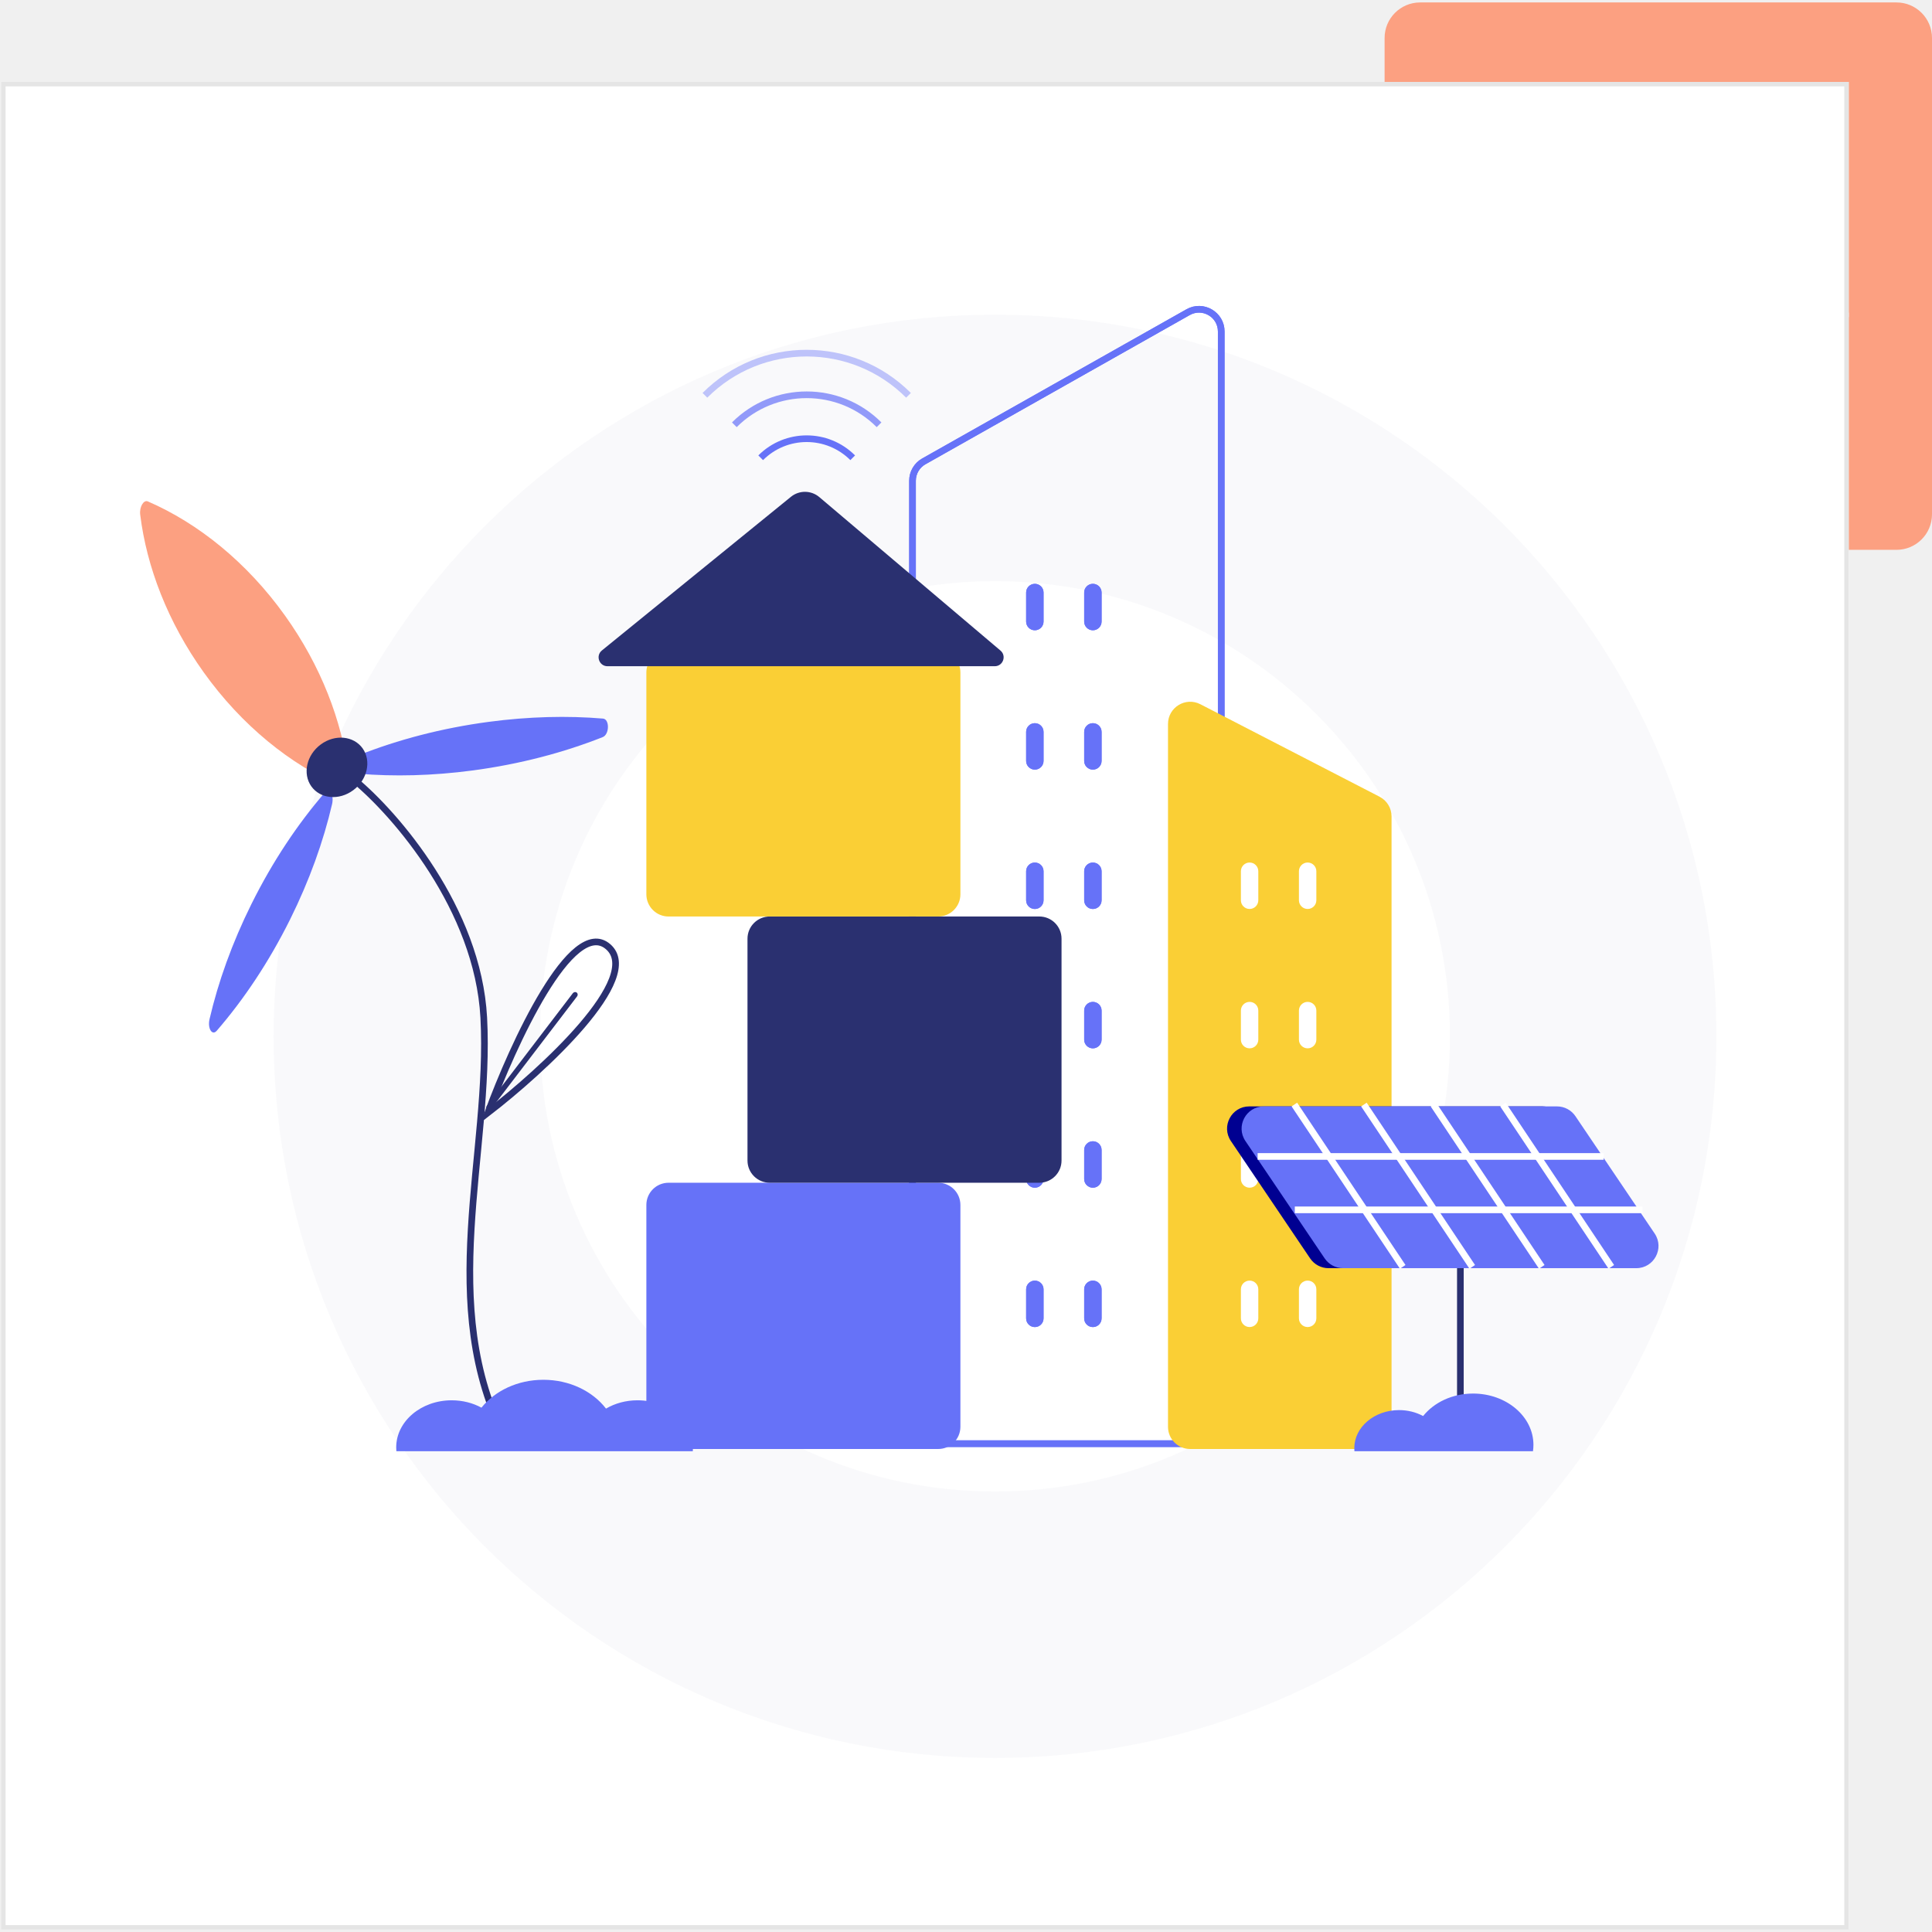
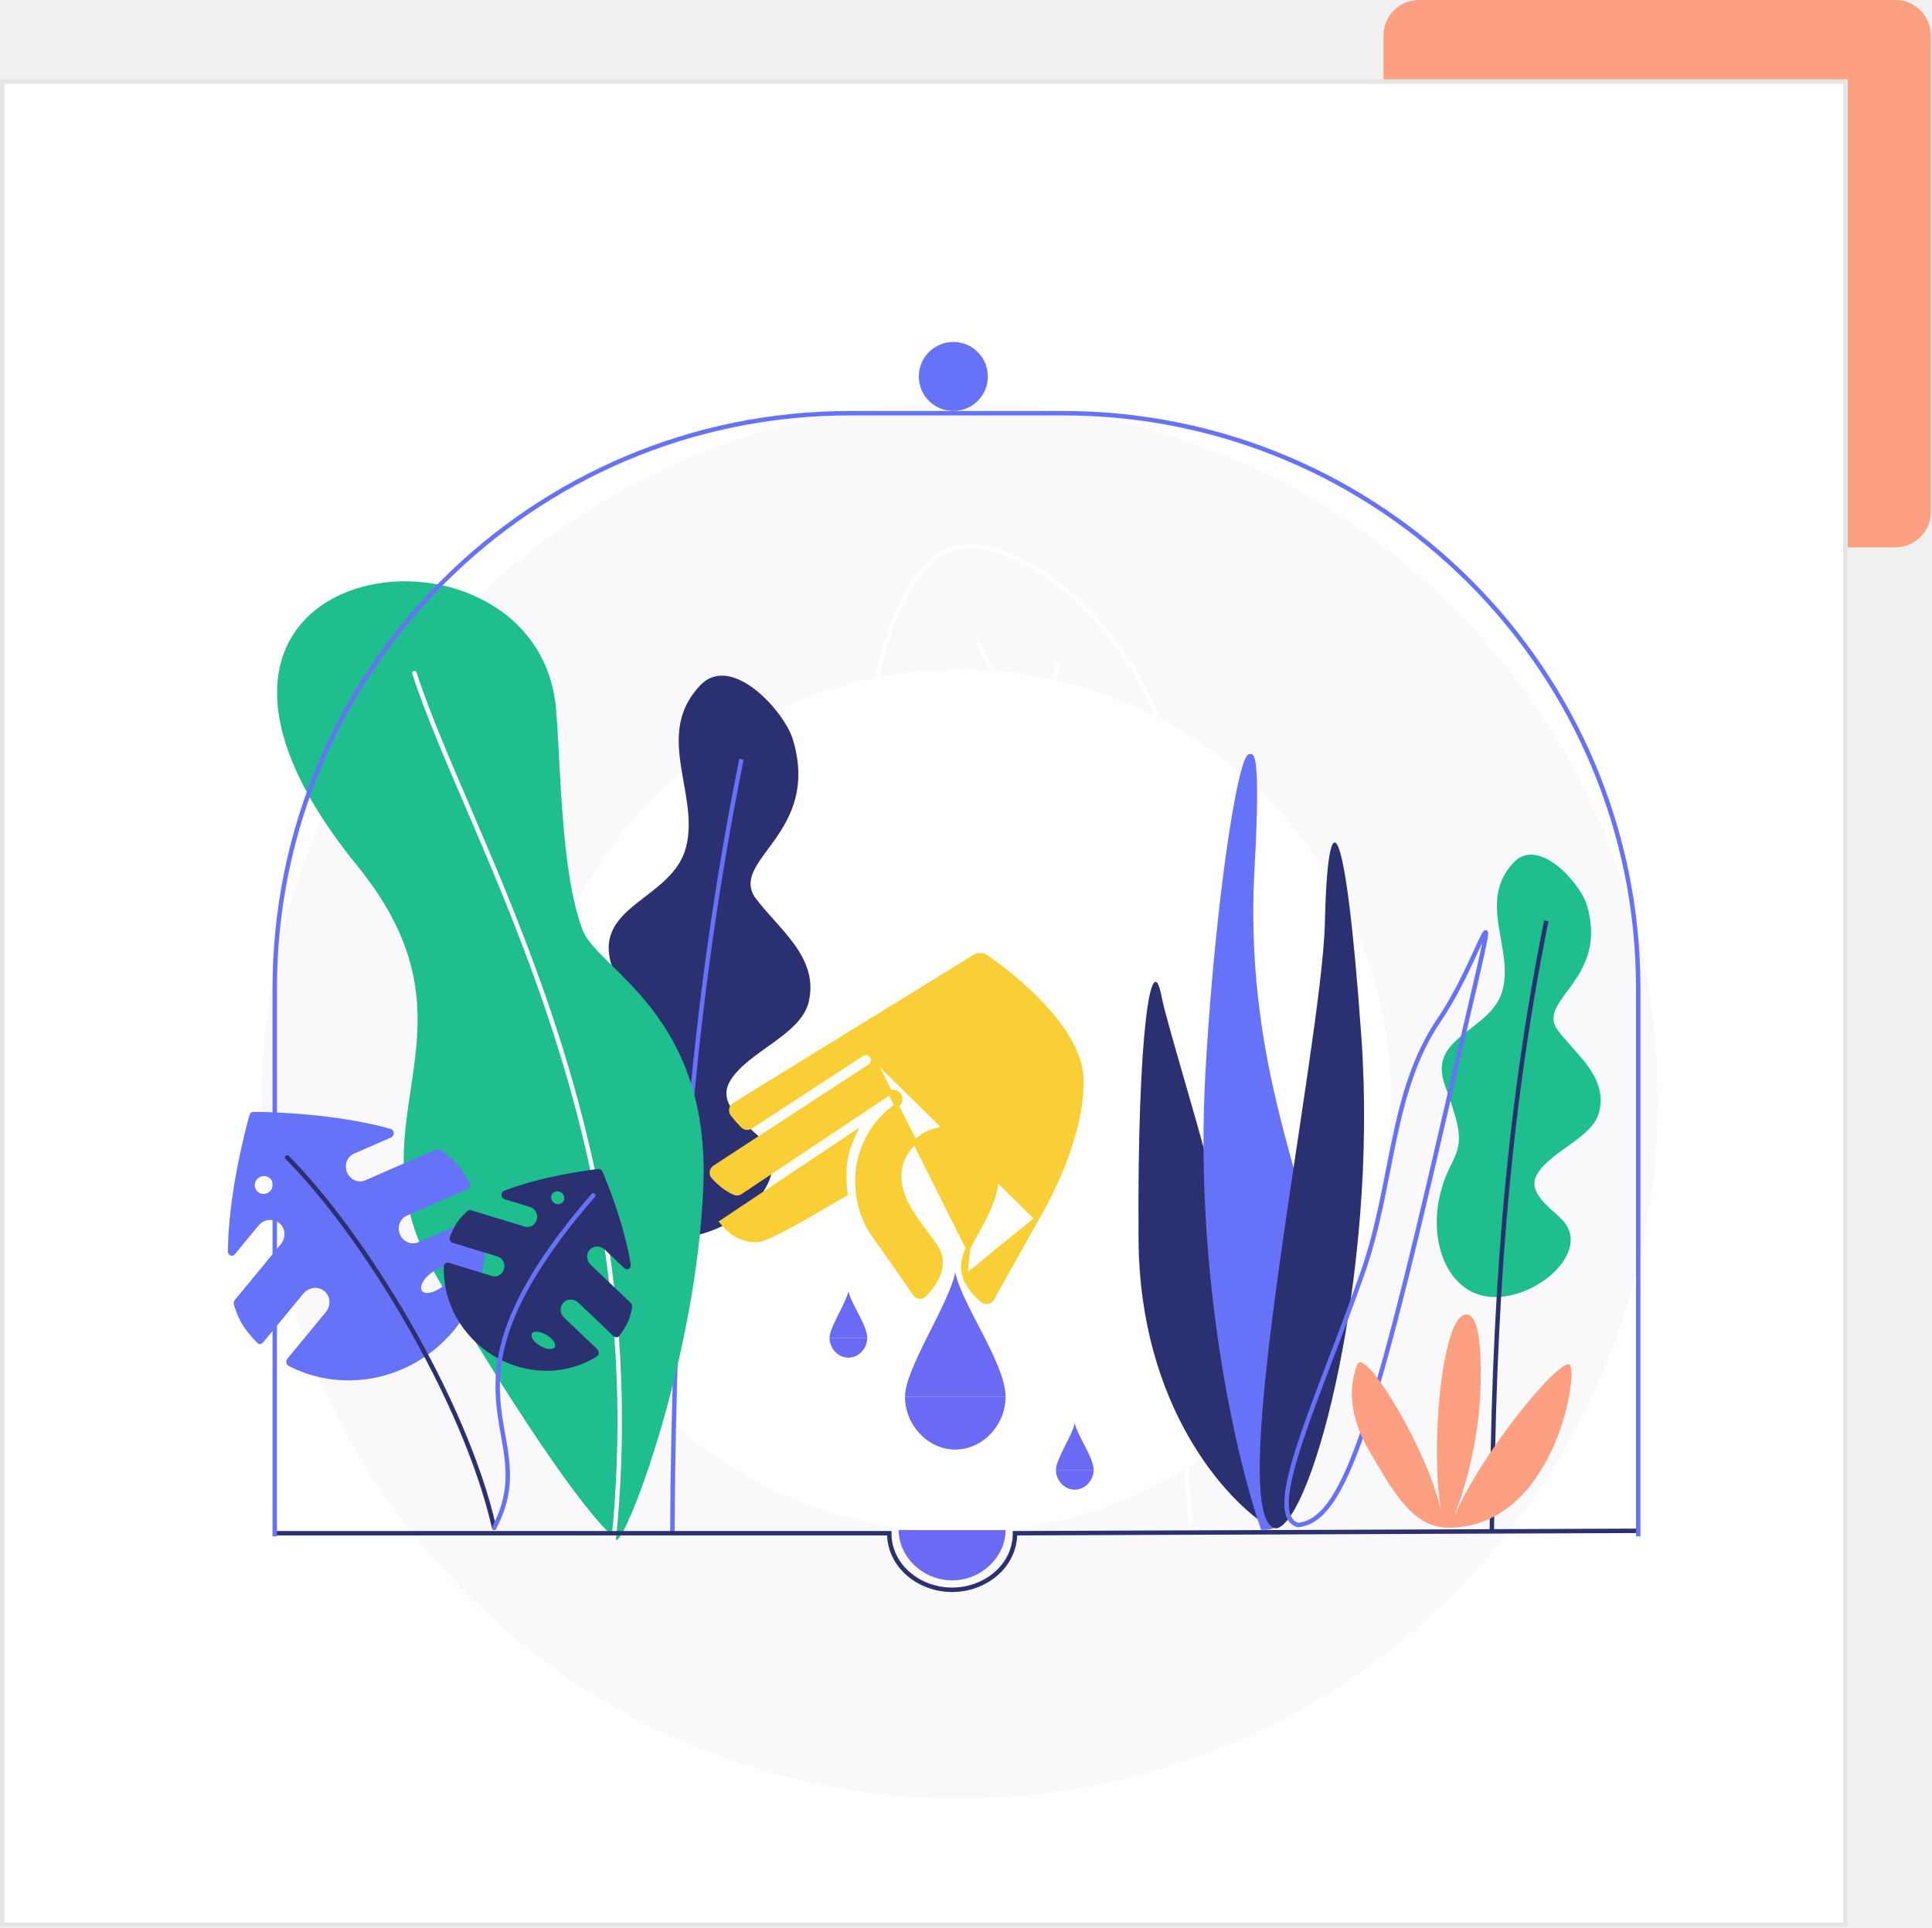
- <svg xmlns="http://www.w3.org/2000/svg" width="435" height="435" viewBox="0 0 435 435" fill="none">
-   <rect x="311.75" y="0.549" width="123.25" height="123.25" rx="8" fill="#FCA081" />
-   <rect x="0.75" y="18.946" width="415" height="415" fill="white" />
-   <g clip-path="url(#clip0_3028_96102)">
-     <rect width="416" height="416" transform="translate(0.25 18.4456)" fill="white" />
-     <ellipse opacity="0.03" cx="224.033" cy="233.333" rx="132.429" ry="132.484" stroke="#2A3070" stroke-width="60" />
-     <path d="M171.272 103.071C176.994 97.347 186.271 97.347 191.993 103.071" stroke="#6672F8" stroke-width="1.5" />
-     <path opacity="0.7" d="M165.342 95.64C174.339 86.639 188.927 86.639 197.924 95.64" stroke="#6672F8" stroke-width="1.5" />
-     <path opacity="0.4" d="M158.714 89.007C171.372 76.344 191.894 76.344 204.552 89.007" stroke="#6672F8" stroke-width="1.5" />
-     <path d="M109.835 250.561C115.477 235.189 128.787 206.183 136.899 213.14C145.011 220.097 122.236 240.986 109.835 250.561Z" stroke="#2A3070" stroke-width="1.5" />
-     <line x1="0.75" y1="-0.75" x2="37.276" y2="-0.75" transform="matrix(0.529477 -0.693335 0.638712 0.473568 110.186 250.199)" stroke="#2A3070" stroke-width="1.5" stroke-linecap="round" />
-     <path fill-rule="evenodd" clip-rule="evenodd" d="M76.742 177.082C77.692 177.494 78.677 175.834 78.463 174.104C77.01 162.328 72.257 149.915 64.186 138.626C55.584 126.596 44.617 117.805 33.288 112.894C32.338 112.482 31.353 114.142 31.566 115.872C33.019 127.648 37.773 140.061 45.844 151.349C54.445 163.38 65.412 172.171 76.742 177.082Z" fill="#FCA081" />
-     <path fill-rule="evenodd" clip-rule="evenodd" d="M80.778 170.038C79.255 170.642 79.21 174.079 80.724 174.206C88.714 174.877 97.413 174.674 106.477 173.465C117.024 172.059 126.939 169.441 135.712 165.96C137.236 165.356 137.281 161.919 135.768 161.792C127.777 161.121 119.078 161.324 110.013 162.533C99.466 163.939 89.552 166.557 80.778 170.038Z" fill="#6672F8" />
-     <path fill-rule="evenodd" clip-rule="evenodd" d="M48.803 232.078C47.769 233.272 46.691 231.568 47.179 229.462C49.121 221.099 52.266 212.291 56.629 203.513C61.376 193.962 67.048 185.484 73.142 178.447C74.176 177.253 75.254 178.957 74.766 181.063C72.824 189.426 69.679 198.234 65.316 207.012C60.569 216.563 54.897 225.04 48.803 232.078Z" fill="#6672F8" />
-     <path d="M81.242 168.792C83.062 171.357 82.257 175.276 79.235 177.516C76.213 179.756 72.319 179.32 70.499 176.755C68.679 174.19 69.484 170.271 72.506 168.031C75.528 165.791 79.422 166.227 81.242 168.792Z" fill="#2A3070" stroke="#2A3070" />
-     <path d="M79.875 175.69C89.007 183.272 107.602 204.574 108.921 229.117C110.57 259.797 98.005 293.859 114.043 324.42" stroke="#2A3070" stroke-width="1.5" />
-     <line x1="412.789" y1="70.883" x2="454.735" y2="70.883" stroke="white" />
-     <rect x="145.531" y="266.302" width="70.709" height="59.947" rx="5" fill="#6672F8" />
-     <rect x="231.039" y="194.207" width="3.921" height="10.459" rx="1.96" fill="#6672F8" />
-     <rect x="231.039" y="162.828" width="3.921" height="10.459" rx="1.96" fill="#6672F8" />
-     <rect x="231.039" y="131.451" width="3.921" height="10.459" rx="1.96" fill="#6672F8" />
-     <rect x="231.039" y="225.582" width="3.921" height="10.459" rx="1.96" fill="#6672F8" />
-     <rect x="231.039" y="256.962" width="3.921" height="10.459" rx="1.96" fill="#6672F8" />
-     <rect x="231.039" y="288.339" width="3.921" height="10.459" rx="1.96" fill="#6672F8" />
-     <rect x="244.107" y="194.207" width="3.921" height="10.459" rx="1.96" fill="#6672F8" />
-     <rect x="244.107" y="162.828" width="3.921" height="10.459" rx="1.96" fill="#6672F8" />
-     <rect x="244.107" y="131.451" width="3.921" height="10.459" rx="1.96" fill="#6672F8" />
-     <rect x="244.107" y="225.582" width="3.921" height="10.459" rx="1.96" fill="#6672F8" />
-     <rect x="244.107" y="256.962" width="3.921" height="10.459" rx="1.96" fill="#6672F8" />
-     <rect x="244.107" y="288.339" width="3.921" height="10.459" rx="1.96" fill="#6672F8" />
-     <path d="M205.457 108.236C205.457 106.432 206.428 104.768 207.999 103.882L267.51 70.288C270.843 68.407 274.968 70.815 274.968 74.643V320.051C274.968 322.813 272.729 325.051 269.968 325.051H210.457C207.696 325.051 205.457 322.813 205.457 320.051V108.236Z" stroke="#6672F8" stroke-width="1.5" />
-     <rect x="231.039" y="194.207" width="3.921" height="10.459" rx="1.96" fill="#6672F8" />
-     <rect x="231.039" y="162.828" width="3.921" height="10.459" rx="1.96" fill="#6672F8" />
-     <rect x="231.039" y="131.451" width="3.921" height="10.459" rx="1.96" fill="#6672F8" />
-     <rect x="231.039" y="225.582" width="3.921" height="10.459" rx="1.96" fill="#6672F8" />
-     <rect x="231.039" y="256.962" width="3.921" height="10.459" rx="1.96" fill="#6672F8" />
-     <rect x="231.039" y="288.339" width="3.921" height="10.459" rx="1.96" fill="#6672F8" />
-     <rect x="244.107" y="194.207" width="3.921" height="10.459" rx="1.96" fill="#6672F8" />
-     <rect x="244.107" y="162.828" width="3.921" height="10.459" rx="1.96" fill="#6672F8" />
-     <rect x="244.107" y="131.451" width="3.921" height="10.459" rx="1.96" fill="#6672F8" />
-     <rect x="244.107" y="225.582" width="3.921" height="10.459" rx="1.96" fill="#6672F8" />
-     <rect x="244.107" y="256.962" width="3.921" height="10.459" rx="1.96" fill="#6672F8" />
-     <rect x="244.107" y="288.339" width="3.921" height="10.459" rx="1.96" fill="#6672F8" />
-     <path d="M205.457 108.236C205.457 106.432 206.428 104.768 207.999 103.882L267.51 70.288C270.843 68.407 274.968 70.815 274.968 74.643V320.051C274.968 322.813 272.729 325.051 269.968 325.051H210.457C207.696 325.051 205.457 322.813 205.457 320.051V108.236Z" stroke="#6672F8" stroke-width="1.5" />
-     <path d="M313.316 183.825C313.316 181.954 312.272 180.24 310.609 179.382L270.274 158.565C266.946 156.848 262.981 159.263 262.981 163.008V321.251C262.981 324.012 265.22 326.251 267.981 326.251H308.316C311.078 326.251 313.316 324.012 313.316 321.251V183.825Z" fill="#FACF35" />
-     <rect x="168.301" y="206.354" width="70.709" height="59.947" rx="5" fill="#2A3070" />
-     <rect x="145.531" y="146.41" width="70.709" height="59.947" rx="5" fill="#FACF35" />
-     <path d="M178.086 111.857C179.953 110.34 182.636 110.367 184.472 111.922L225.262 146.478C226.683 147.682 225.832 150.004 223.969 150.004H136.782C134.899 150.004 134.06 147.64 135.521 146.452L178.086 111.857Z" fill="#2A3070" />
-     <rect x="279.393" y="194.202" width="3.921" height="10.459" rx="1.96" fill="white" />
-     <rect x="279.393" y="225.579" width="3.921" height="10.459" rx="1.96" fill="white" />
-     <rect x="279.393" y="256.957" width="3.921" height="10.459" rx="1.96" fill="white" />
-     <rect x="279.393" y="288.333" width="3.921" height="10.459" rx="1.96" fill="white" />
-     <rect x="292.461" y="194.202" width="3.921" height="10.459" rx="1.96" fill="white" />
-     <rect x="292.461" y="225.579" width="3.921" height="10.459" rx="1.96" fill="white" />
-     <rect x="292.461" y="256.957" width="3.921" height="10.459" rx="1.96" fill="white" />
-     <rect x="292.461" y="288.333" width="3.921" height="10.459" rx="1.96" fill="white" />
-     <line x1="328.811" y1="284.413" x2="328.811" y2="326.249" stroke="#2A3070" stroke-width="1.5" />
-     <path d="M277.141 256.91C274.898 253.59 277.277 249.112 281.284 249.112H347.298C348.959 249.112 350.512 249.938 351.442 251.314L369.285 277.739C371.527 281.06 369.148 285.537 365.141 285.537H299.127C297.466 285.537 295.913 284.712 294.983 283.335L277.141 256.91Z" fill="#000091" />
-     <path d="M280.414 256.91C278.172 253.589 280.551 249.112 284.558 249.112H350.571C352.233 249.112 353.786 249.937 354.715 251.314L372.558 277.738C374.8 281.059 372.421 285.536 368.414 285.536H302.401C300.739 285.536 299.186 284.711 298.257 283.334L280.414 256.91Z" fill="#6672F8" />
-     <line x1="283.162" y1="260.381" x2="361.079" y2="260.381" stroke="white" stroke-width="1.5" />
-     <line x1="291.535" y1="272.403" x2="369.816" y2="272.403" stroke="white" stroke-width="1.5" />
-     <line y1="-0.75" x2="43.938" y2="-0.75" transform="matrix(0.555195 0.83172 -0.83151 0.55551 290.809 249.112)" stroke="white" stroke-width="1.5" />
-     <line y1="-0.75" x2="43.938" y2="-0.75" transform="matrix(0.555195 0.83172 -0.83151 0.55551 306.465 249.112)" stroke="white" stroke-width="1.5" />
-     <line y1="-0.75" x2="43.938" y2="-0.75" transform="matrix(0.555195 0.831721 -0.83151 0.55551 322.119 249.112)" stroke="white" stroke-width="1.5" />
-     <line y1="-0.75" x2="43.938" y2="-0.75" transform="matrix(0.555194 0.831721 -0.831509 0.555511 337.777 249.112)" stroke="white" stroke-width="1.5" />
-     <path fill-rule="evenodd" clip-rule="evenodd" d="M155.986 326.746H89.244C89.218 326.468 89.205 326.186 89.205 325.902C89.205 320.038 94.799 315.284 101.7 315.284C104.167 315.284 106.468 315.892 108.405 316.941C111.435 313.153 116.546 310.666 122.342 310.666C128.245 310.666 133.439 313.247 136.446 317.154C138.459 315.974 140.9 315.284 143.53 315.284C150.431 315.284 156.025 320.038 156.025 325.902C156.025 326.186 156.012 326.468 155.986 326.746Z" fill="#6672F8" />
-     <path fill-rule="evenodd" clip-rule="evenodd" d="M304.957 326.745H345.158C345.226 326.277 345.261 325.801 345.261 325.317C345.261 318.938 339.176 313.766 331.669 313.766C326.993 313.766 322.868 315.773 320.423 318.829C318.859 317.982 317.002 317.491 315.01 317.491C309.441 317.491 304.926 321.328 304.926 326.061C304.926 326.291 304.936 326.52 304.957 326.745Z" fill="#6672F8" />
-   </g>
-   <rect x="0.75" y="18.946" width="415" height="415" stroke="#E5E5E5" />
-   <defs>
-     <clipPath id="clip0_3028_96102">
-       <rect width="416" height="416" fill="white" transform="translate(0.25 18.4456)" />
-     </clipPath>
-   </defs>
+ <svg xmlns="http://www.w3.org/2000/svg" width="435" height="434" viewBox="0 0 435 434" fill="none">
+   <rect x="311.5" width="123.25" height="123.25" rx="8" fill="#FCA081" />
+   <rect x="0.5" y="18.397" width="415" height="415" fill="white" />
+   <rect width="416" height="416" transform="translate(0 17.8969)" fill="white" />
+   <ellipse opacity="0.03" cx="216.118" cy="247.896" rx="127.118" ry="127.104" stroke="#2A3070" stroke-width="60" />
+   <path d="M164.325 243.505C161.089 249.069 168.993 253.639 171.869 256.964C179.774 266.102 163.236 280.209 150.111 278.498C136.986 276.786 131.131 257.946 139.537 241.178C142.922 234.425 143.116 232.352 137.951 218.07C132.787 203.788 151.437 202.77 154.481 190.712C157.531 178.636 147.147 165.436 157.62 154.354C164.708 146.854 176.648 160.248 178.525 166.512C184.844 187.595 164.449 193.447 169.949 202.009C175.159 209.111 184.467 215.458 182.088 225.587C180.318 233.125 168.248 236.761 164.325 243.505Z" fill="#2A3070" />
+   <path d="M166.945 170.964C155.542 227.447 151.736 282.205 151.379 345.565" stroke="#6672F8" />
+   <path d="M346.095 264.394C343.547 268.775 349.771 272.374 352.036 274.993C358.26 282.188 345.238 293.297 334.902 291.949C324.567 290.602 319.956 275.766 326.575 262.561C329.241 257.244 329.394 255.611 325.327 244.365C321.26 233.118 335.946 232.316 338.344 222.821C340.745 213.311 332.568 202.917 340.815 194.19C346.396 188.284 355.799 198.832 357.277 203.765C362.253 220.367 346.193 224.975 350.523 231.717C354.626 237.31 361.956 242.308 360.083 250.284C358.689 256.22 349.184 259.083 346.095 264.394Z" fill="#1EBE8E" />
+   <path d="M348.156 207.346C339.176 251.825 336.18 294.945 335.898 344.839" stroke="#2A3070" />
+   <path d="M97.408 285.88C78.192 251.51 110.661 232.116 80.36 194.848C22.872 124.148 121.343 111.388 125.223 159.936C126.285 173.179 126.32 196.713 131.191 209.454C134.549 218.237 159.907 228.275 158.363 267.032C156.839 305.143 141.626 345.482 138.876 346.785C127.475 337.191 101.604 293.38 97.408 285.88Z" fill="#1EBE8E" />
+   <path d="M93.305 151.578C105.895 190.249 147.404 254.519 138.215 346.343" stroke="white" stroke-linecap="round" />
+   <path d="M267.925 343.082C267.345 309.171 246.132 190.754 220.066 144.684" stroke="white" stroke-linecap="round" />
+   <path d="M220.761 185.969C225.441 188.495 236.09 194.991 241.246 200.77C245.826 184.367 247.621 177.732 247.947 176.465" stroke="white" stroke-linecap="round" />
+   <path d="M211.596 161.734C216.541 163.769 227.864 169.135 233.599 174.322C236.63 157.758 237.798 151.064 238.003 149.787" stroke="white" stroke-linecap="round" />
+   <path d="M263.525 169.161C268.371 184.568 266.521 200.576 262.555 213.011C260.573 219.226 258.067 224.533 255.62 228.41C254.396 230.35 253.192 231.921 252.084 233.068C250.965 234.227 249.985 234.907 249.214 235.137C248.435 235.369 247.23 235.356 245.646 235.042C244.077 234.73 242.191 234.133 240.08 233.255C235.86 231.498 230.783 228.63 225.617 224.724C215.284 216.911 204.649 204.984 199.803 189.578C194.95 174.147 195.638 158.579 199.014 146.385C200.702 140.288 203.057 135.05 205.715 131.101C208.378 127.143 211.307 124.536 214.122 123.6C217.561 122.577 221.747 122.944 226.279 124.595C230.809 126.246 235.649 129.168 240.363 133.198C249.79 141.259 258.669 153.718 263.525 169.161Z" stroke="white" stroke-linecap="round" />
+   <path d="M61.504 345.237H200.223C200.223 352.649 206.965 357.977 214.378 357.977C221.791 357.977 228.533 352.649 228.533 345.237L368.644 344.698" stroke="#2A3070" />
+   <path fill-rule="evenodd" clip-rule="evenodd" d="M103.562 262.948C104.366 264.022 105.083 265.136 105.714 266.282C106.014 266.826 105.771 267.547 105.226 267.785L91.6 273.733C90.041 274.414 89.35 276.308 90.057 277.963C90.765 279.619 92.603 280.409 94.162 279.728L107.513 273.9C108.034 273.673 108.603 273.988 108.72 274.588C110.827 285.451 106.621 297.256 96.966 304.557C87.277 311.882 74.772 312.654 64.954 307.554C64.4 307.266 64.286 306.452 64.713 305.935L73.348 295.463C74.565 293.987 74.418 291.859 73.019 290.711C71.62 289.562 69.499 289.828 68.282 291.305L59.225 302.288C58.877 302.711 58.301 302.762 57.932 302.39C57.016 301.467 56.153 300.47 55.352 299.4C54.172 297.824 53.295 295.902 52.665 293.743C52.562 293.388 52.648 292.993 52.88 292.711L63.236 280.153C64.453 278.676 64.306 276.549 62.907 275.4C61.508 274.252 59.387 274.518 58.17 275.994L52.88 282.41C52.304 283.107 51.299 282.711 51.308 281.777C51.424 268.869 55.221 254.478 56.166 251.092C56.291 250.646 56.647 250.349 57.06 250.352C60.414 250.373 75.478 250.671 87.985 254.204C88.847 254.448 88.868 255.767 88.024 256.136L79.691 259.774C78.131 260.454 77.44 262.348 78.147 264.004C78.855 265.659 80.693 266.449 82.253 265.768L98.216 258.8C98.478 258.685 98.77 258.704 99.008 258.858C100.85 260.047 102.405 261.403 103.562 262.948ZM61.031 265.58C61.69 266.46 61.489 267.728 60.582 268.414C59.676 269.099 58.407 268.942 57.748 268.062C57.09 267.183 57.291 265.914 58.197 265.229C59.104 264.544 60.373 264.701 61.031 265.58ZM99.459 289.797C101.262 288.435 102.192 286.622 101.536 285.747C100.881 284.872 98.888 285.267 97.085 286.629C95.283 287.99 94.353 289.804 95.008 290.678C95.664 291.553 97.657 291.158 99.459 289.797Z" fill="#6672F8" />
+   <path fill-rule="evenodd" clip-rule="evenodd" d="M140.946 298.505C140.487 299.314 139.981 300.077 139.43 300.795C139.11 301.214 138.526 301.23 138.129 300.852L130.235 293.33C129.251 292.392 127.733 292.386 126.846 293.317C125.958 294.248 126.036 295.764 127.021 296.702L134.461 303.792C134.946 304.254 134.923 305.073 134.394 305.411C127.841 309.593 118.951 309.891 111.391 305.442C103.856 301.007 99.669 293.049 99.922 285.2C99.942 284.574 100.487 284.175 101.047 284.345L110.792 287.322C111.932 287.67 113.135 286.968 113.478 285.755C113.821 284.541 113.175 283.275 112.035 282.927L101.958 279.849C101.402 279.68 101.078 279.022 101.299 278.459C101.641 277.585 102.048 276.727 102.522 275.891C103.187 274.719 104.141 273.647 105.309 272.668C105.53 272.483 105.823 272.43 106.101 272.515L118.16 276.198C119.3 276.546 120.502 275.845 120.846 274.631C121.189 273.417 120.543 272.151 119.403 271.803L113.633 270.041C112.751 269.772 112.629 268.48 113.465 268.153C121.852 264.877 132.014 263.535 134.694 263.224C135.098 263.177 135.488 263.42 135.665 263.835C136.759 266.409 140.583 275.809 142.014 284.705C142.164 285.636 141.2 286.167 140.537 285.535L136.188 281.391C135.203 280.452 133.686 280.447 132.798 281.378C131.91 282.309 131.989 283.824 132.973 284.762L141.981 293.346C142.237 293.591 142.369 293.958 142.313 294.312C142.068 295.881 141.628 297.301 140.946 298.505ZM126.88 270.473C126.491 271.159 125.591 271.371 124.87 270.946C124.148 270.522 123.879 269.622 124.267 268.936C124.656 268.251 125.556 268.039 126.278 268.463C126.999 268.888 127.269 269.788 126.88 270.473ZM121.628 303.046C123.055 303.882 124.525 304.007 124.913 303.327C125.3 302.646 124.458 301.417 123.032 300.581C121.605 299.745 120.135 299.619 119.747 300.3C119.36 300.981 120.202 302.21 121.628 303.046Z" fill="#2A3070" />
+   <path d="M64.644 260.621C81.715 277.689 104.694 315.108 111.259 343.992" stroke="#2A3070" stroke-linecap="round" />
+   <path d="M133.582 269.155C94.518 314.278 122.979 321.981 111.259 343.993" stroke="#6672F8" stroke-linecap="round" />
+   <path d="M192.163 255.543L192.163 255.543C190.067 259.904 189.677 264.111 190.355 268.853C188.875 269.681 187.16 270.682 185.365 271.729L185.183 271.835C183.196 272.995 181.117 274.206 179.144 275.307C177.17 276.409 175.312 277.395 173.767 278.104C172.994 278.458 172.308 278.74 171.729 278.932C171.142 279.127 170.704 279.217 170.414 279.217C168.538 279.217 167.03 278.785 165.726 278.022C164.549 277.334 163.519 276.364 162.528 275.157L192.271 255.319L192.163 255.543Z" fill="#FACF35" stroke="#FACF35" />
+   <path d="M196.3 237.842L196.301 237.843C196.794 238.597 196.582 239.614 195.829 240.107L195.828 240.108L160.951 262.86C160.203 263.348 160.059 264.35 160.624 264.971C162.026 266.51 163.589 267.818 165.464 268.608C165.848 268.769 166.308 268.71 166.696 268.452L200.128 246.161L200.163 246.137L200.202 246.12L200.552 245.964L200.608 245.939L200.668 245.928C200.805 245.904 200.974 245.876 201.171 245.888C201.365 245.894 201.559 245.946 201.724 246.023L201.746 246.033L201.768 246.046L201.996 246.182L202.068 246.225L202.122 246.289L202.435 246.658L202.477 246.707L202.505 246.766L202.568 246.897L202.596 246.956L202.608 247.02L202.681 247.414L202.694 247.482L202.688 247.55L202.673 247.716L202.668 247.779L202.647 247.839L202.489 248.288L202.46 248.369L202.406 248.436L202.301 248.566L202.28 248.592L202.255 248.616L202.052 248.808L202.025 248.833L201.995 248.854C197.389 252.07 194.313 256.895 193.328 262.441C192.344 267.985 193.88 274.215 196.787 278.174C199.017 281.21 203.735 288.04 206.002 291.335C206.521 292.088 207.544 292.185 208.13 291.571C209.607 290.023 210.888 288.233 211.468 286.362C212.042 284.514 211.937 282.582 210.638 280.673C209.998 279.735 209.275 278.767 208.525 277.762C208.453 277.666 208.381 277.569 208.309 277.472C207.484 276.367 206.635 275.219 205.85 274.04C204.285 271.689 202.944 269.166 202.557 266.519C201.948 262.361 203.688 258.644 207.377 256.072L207.377 256.071C210.57 253.848 214.441 253.542 217.948 255.238L217.948 255.238C221.996 257.203 224.297 260.604 224.344 264.804C224.377 267.708 223.356 270.604 222.055 273.339C221.403 274.709 220.675 276.051 219.963 277.34C219.853 277.538 219.745 277.735 219.636 277.93C219.038 279.011 218.463 280.051 217.957 281.05L196.3 237.842ZM196.3 237.842C195.82 237.112 194.779 236.883 194.037 237.37C194.037 237.37 194.036 237.37 194.036 237.371L169.025 253.683C168.456 254.054 167.732 253.993 167.279 253.542C166.447 252.712 165.68 251.822 164.945 250.892C164.418 250.224 164.602 249.234 165.352 248.772L219.424 215.441C220.242 214.936 221.262 214.95 222.035 215.489C224.625 217.295 230.01 221.293 234.743 226.356C239.496 231.44 243.492 237.496 243.492 243.424C243.492 250.607 241.106 258.143 238.643 264.005C236.286 269.615 233.876 273.651 233.477 274.318C233.46 274.347 233.447 274.37 233.437 274.386L233.437 274.386M196.3 237.842L233.437 274.386M233.437 274.386L233.431 274.397M233.437 274.386L233.431 274.397M233.431 274.397L223.36 292.407C222.924 293.187 221.943 293.39 221.304 292.867C219.374 291.288 217.942 289.518 217.288 287.567M233.431 274.397L217.288 287.567M217.288 287.567C216.639 285.634 216.737 283.472 217.957 281.051L217.288 287.567Z" fill="#FACF35" stroke="#FACF35" />
+   <path d="M256.351 279.167C256.611 316.776 276.196 338.054 285.956 343.993C291.162 318.013 263.833 236.362 261.556 224.485C259.279 212.608 256.025 232.155 256.351 279.167Z" fill="#2A3070" />
+   <path d="M271.927 241.048C269.248 287.597 279.071 329.073 284.317 343.992C296.707 343.992 289.005 319.127 295.033 297.991C301.061 276.855 278.959 249.254 281.973 195.295C284.987 141.336 275.276 182.862 271.927 241.048Z" fill="#6672F8" stroke="#6672F8" />
+   <path d="M306.541 233.838C310.248 286.692 295.634 342.326 287.437 344.142C274.792 343.477 297.702 235.37 298.307 207.7C298.912 180.03 302.834 180.985 306.541 233.838Z" fill="#2A3070" />
+   <path d="M324.575 254.278C308.631 323.387 302.164 342.394 292.241 343.396C284.216 340.943 296.652 315.42 306.746 286.761C313.846 266.602 312.961 245.885 324.044 229.634C335.126 213.383 340.519 185.17 324.575 254.278Z" stroke="#6672F8" />
+   <path fill-rule="evenodd" clip-rule="evenodd" d="M191.359 93.54H239.354C310.599 93.54 368.354 151.295 368.354 222.539V345.945H369.354V222.539C369.354 150.742 311.151 92.54 239.354 92.54H191.359C119.562 92.54 61.359 150.743 61.359 222.54V345.945H62.359V222.54C62.359 151.295 120.115 93.54 191.359 93.54Z" fill="#6672F8" />
+   <path d="M324.732 313.398C323.79 322.152 323.733 332.493 324.903 340.106C325.009 340.634 325.095 341.143 325.161 341.632L324.173 341.789C324.083 341.298 323.997 340.793 323.918 340.276C322.67 334.075 318.632 325.179 314.586 318.128C312.398 314.315 310.23 311.081 308.532 309.131C307.67 308.141 306.981 307.544 306.509 307.33C306.277 307.225 306.19 307.255 306.179 307.26C306.176 307.261 306.095 307.294 306.025 307.547L306.018 307.57L306.009 307.592C303.644 313.69 305.167 320.316 308.629 326.282C308.74 326.473 308.85 326.664 308.96 326.853C311.659 331.504 314.038 335.603 316.673 338.583C319.399 341.667 322.346 343.493 326.142 343.493C337.371 343.493 344.526 335.483 348.682 326.868C350.755 322.57 352.063 318.155 352.742 314.59C353.082 312.807 353.263 311.246 353.306 310.025C353.328 309.414 353.315 308.896 353.272 308.482C353.235 308.128 353.179 307.876 353.119 307.713C353.108 307.713 353.094 307.714 353.076 307.716C352.945 307.731 352.725 307.808 352.405 307.993C351.776 308.357 350.926 309.043 349.902 310.015C347.865 311.951 345.233 314.931 342.456 318.456C336.899 325.511 330.815 334.675 327.779 341.892L326.852 341.519C331.525 329.369 333.516 316.719 332.74 304.155L332.74 304.155C332.652 302.717 332.46 300.618 331.979 298.945C331.737 298.104 331.435 297.421 331.075 296.982C330.731 296.564 330.372 296.406 329.944 296.48C329.513 296.553 329.001 296.949 328.451 297.833C327.914 298.696 327.402 299.927 326.93 301.464C325.988 304.534 325.235 308.727 324.732 313.398Z" fill="#FCA081" stroke="#FCA081" />
+   <ellipse cx="214.646" cy="84.77" rx="7.771" ry="7.77" fill="#6672F8" />
+   <path d="M226.41 314.536C226.41 320.79 221.34 326.399 215.086 326.399C208.832 326.399 203.762 320.79 203.762 314.536C203.762 314.536 208.292 314.536 214.547 314.536C220.801 314.536 226.41 314.536 226.41 314.536Z" fill="#6A6AF4" />
+   <path d="M215.086 286.495C213.67 293.685 203.762 308.065 203.762 314.535H226.41C226.41 306.986 216.501 293.685 215.086 286.495Z" fill="#6A6AF4" />
+   <path d="M195.266 301.257C195.266 303.603 193.365 305.706 191.02 305.706C188.675 305.706 186.773 303.603 186.773 301.257C186.773 301.257 188.472 301.257 190.818 301.257C193.163 301.257 195.266 301.257 195.266 301.257Z" fill="#6A6AF4" />
+   <path d="M191.02 290.742C190.489 293.438 186.773 298.831 186.773 301.257H195.266C195.266 298.426 191.551 293.438 191.02 290.742Z" fill="#6A6AF4" />
+   <path d="M246.235 330.982C246.235 333.327 244.334 335.431 241.989 335.431C239.643 335.431 237.742 333.327 237.742 330.982C237.742 330.982 239.441 330.982 241.786 330.982C244.132 330.982 246.235 330.982 246.235 330.982Z" fill="#6A6AF4" />
+   <path d="M241.989 320.467C241.458 323.163 237.742 328.556 237.742 330.982H246.235C246.235 328.151 242.52 323.163 241.989 320.467Z" fill="#6A6AF4" />
+   <path d="M226.407 344.53C226.407 350.5 221.021 355.854 214.376 355.854C207.731 355.854 202.344 350.5 202.344 344.53C202.344 344.53 207.158 344.53 213.803 344.53C220.448 344.53 226.407 344.53 226.407 344.53Z" fill="#6A6AF4" />
+   <rect x="0.5" y="18.397" width="415" height="415" stroke="#E5E5E5" />
</svg>
